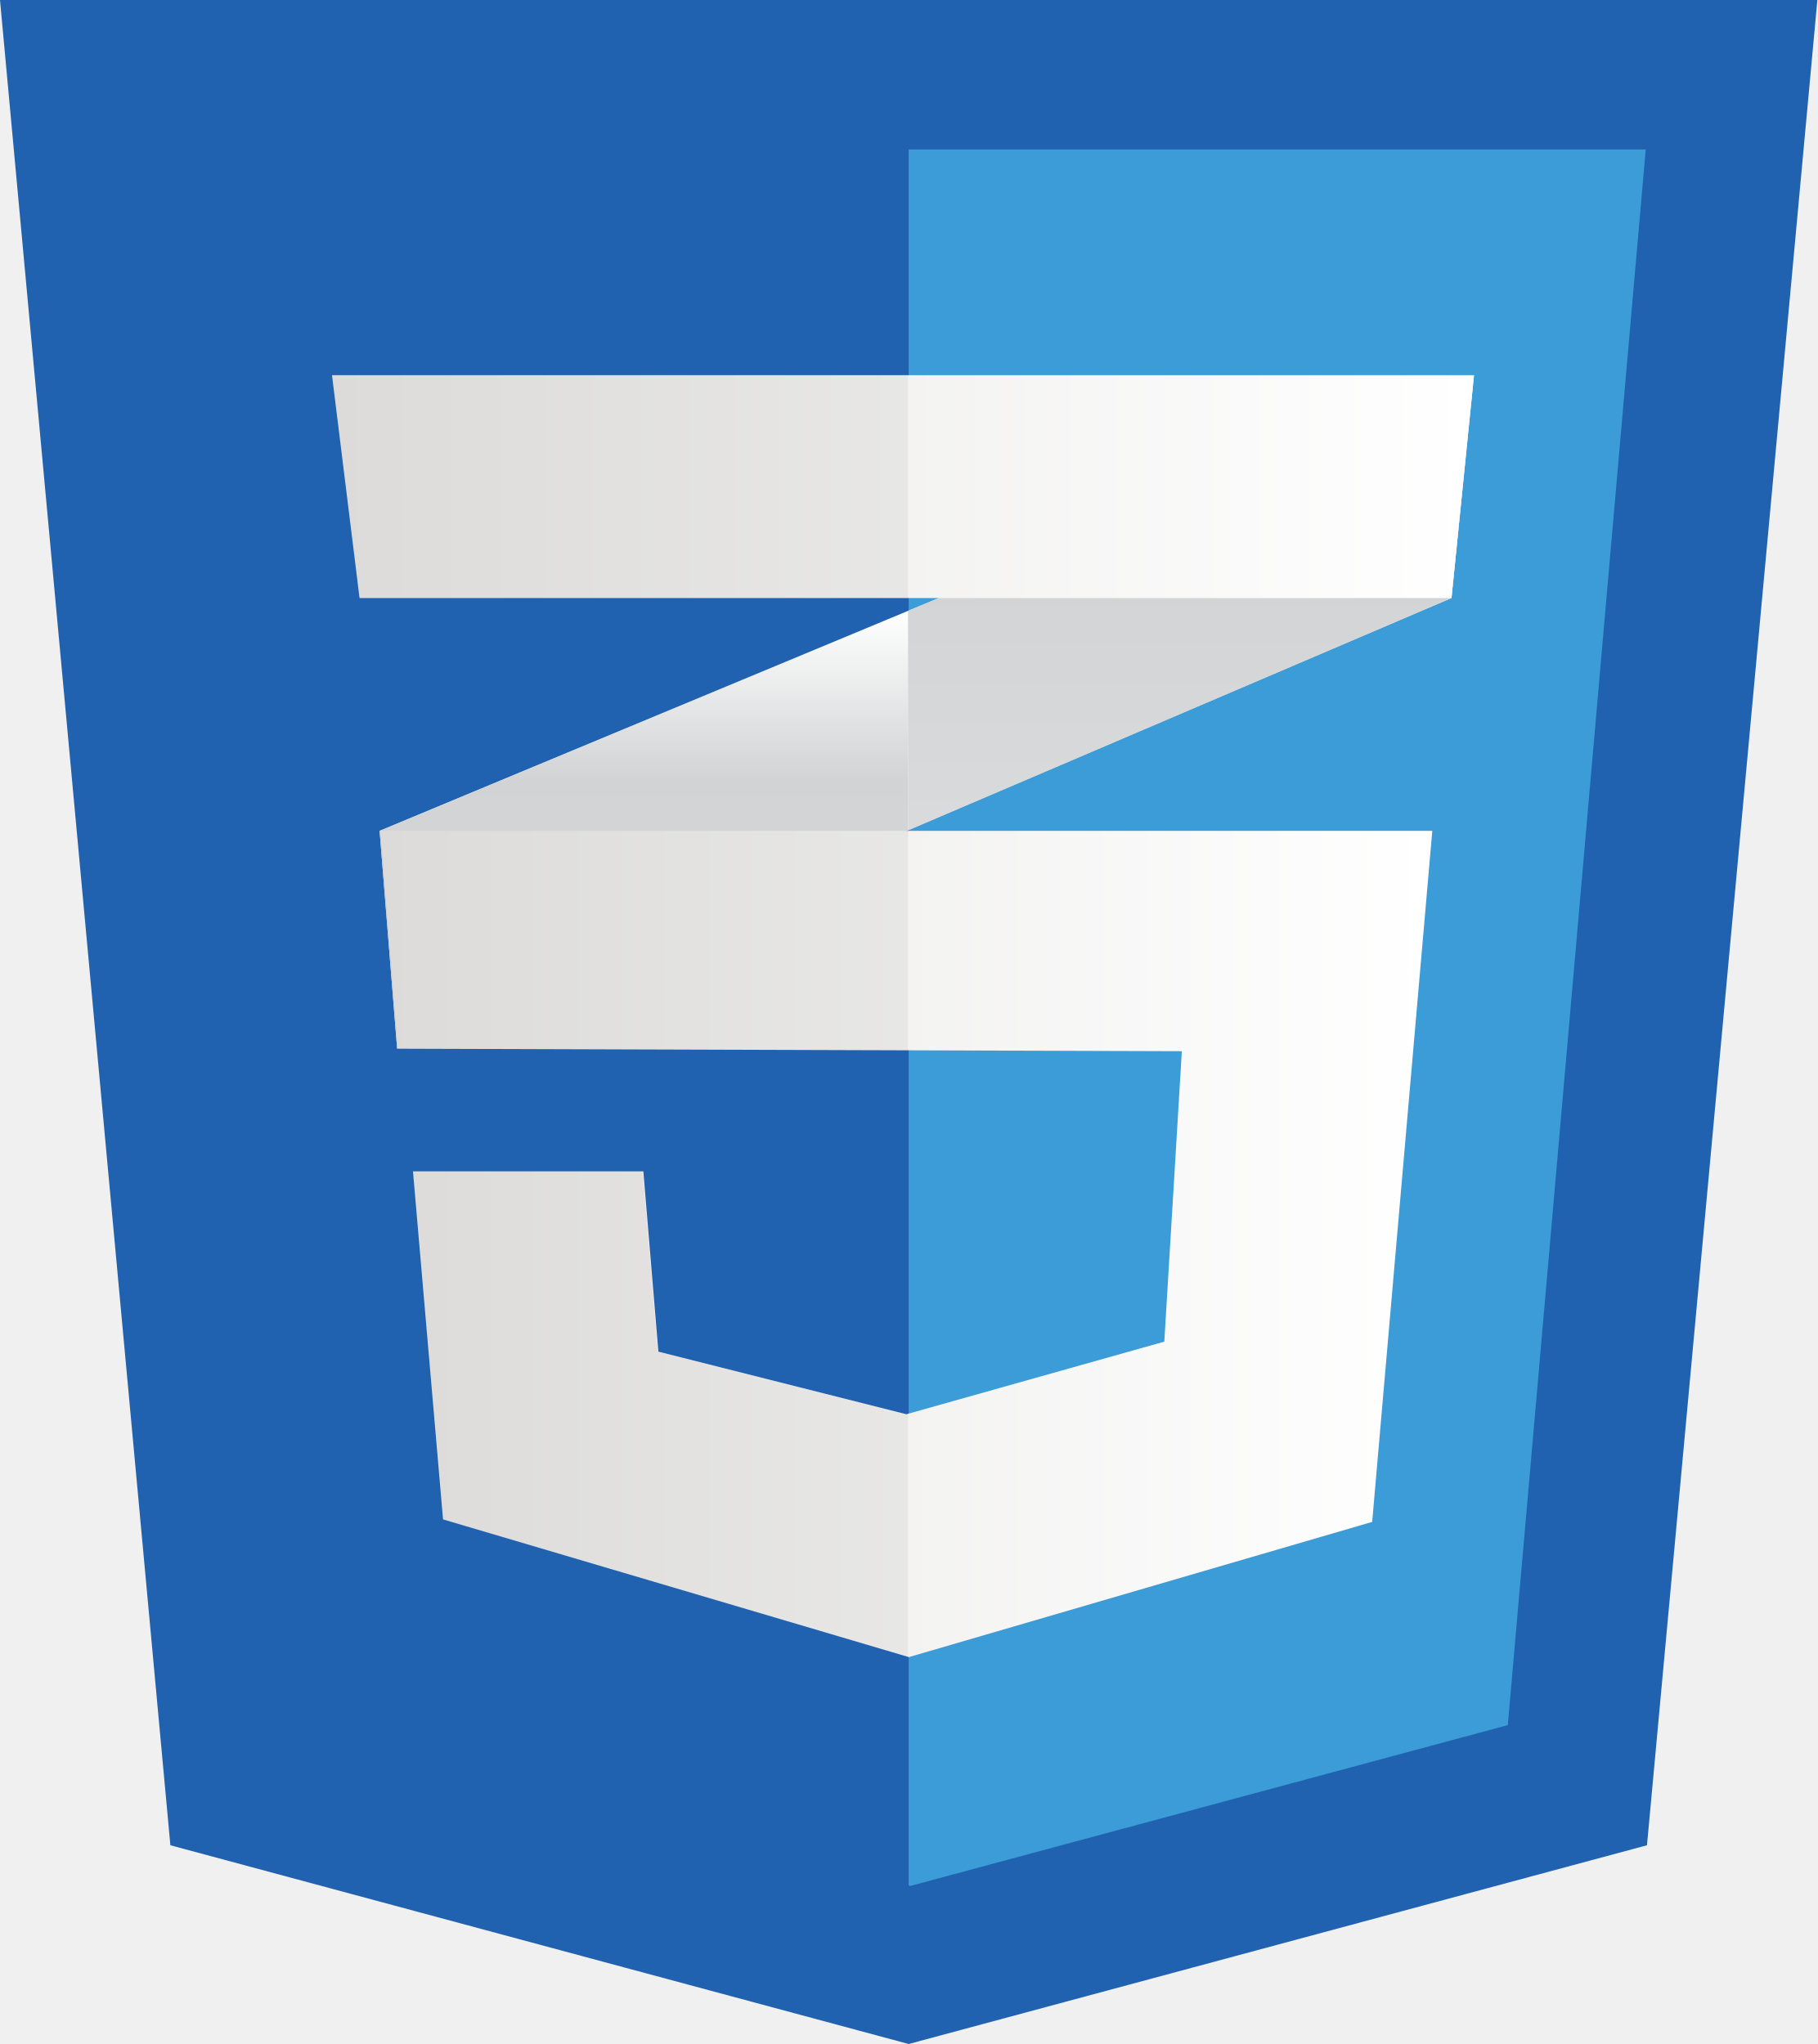
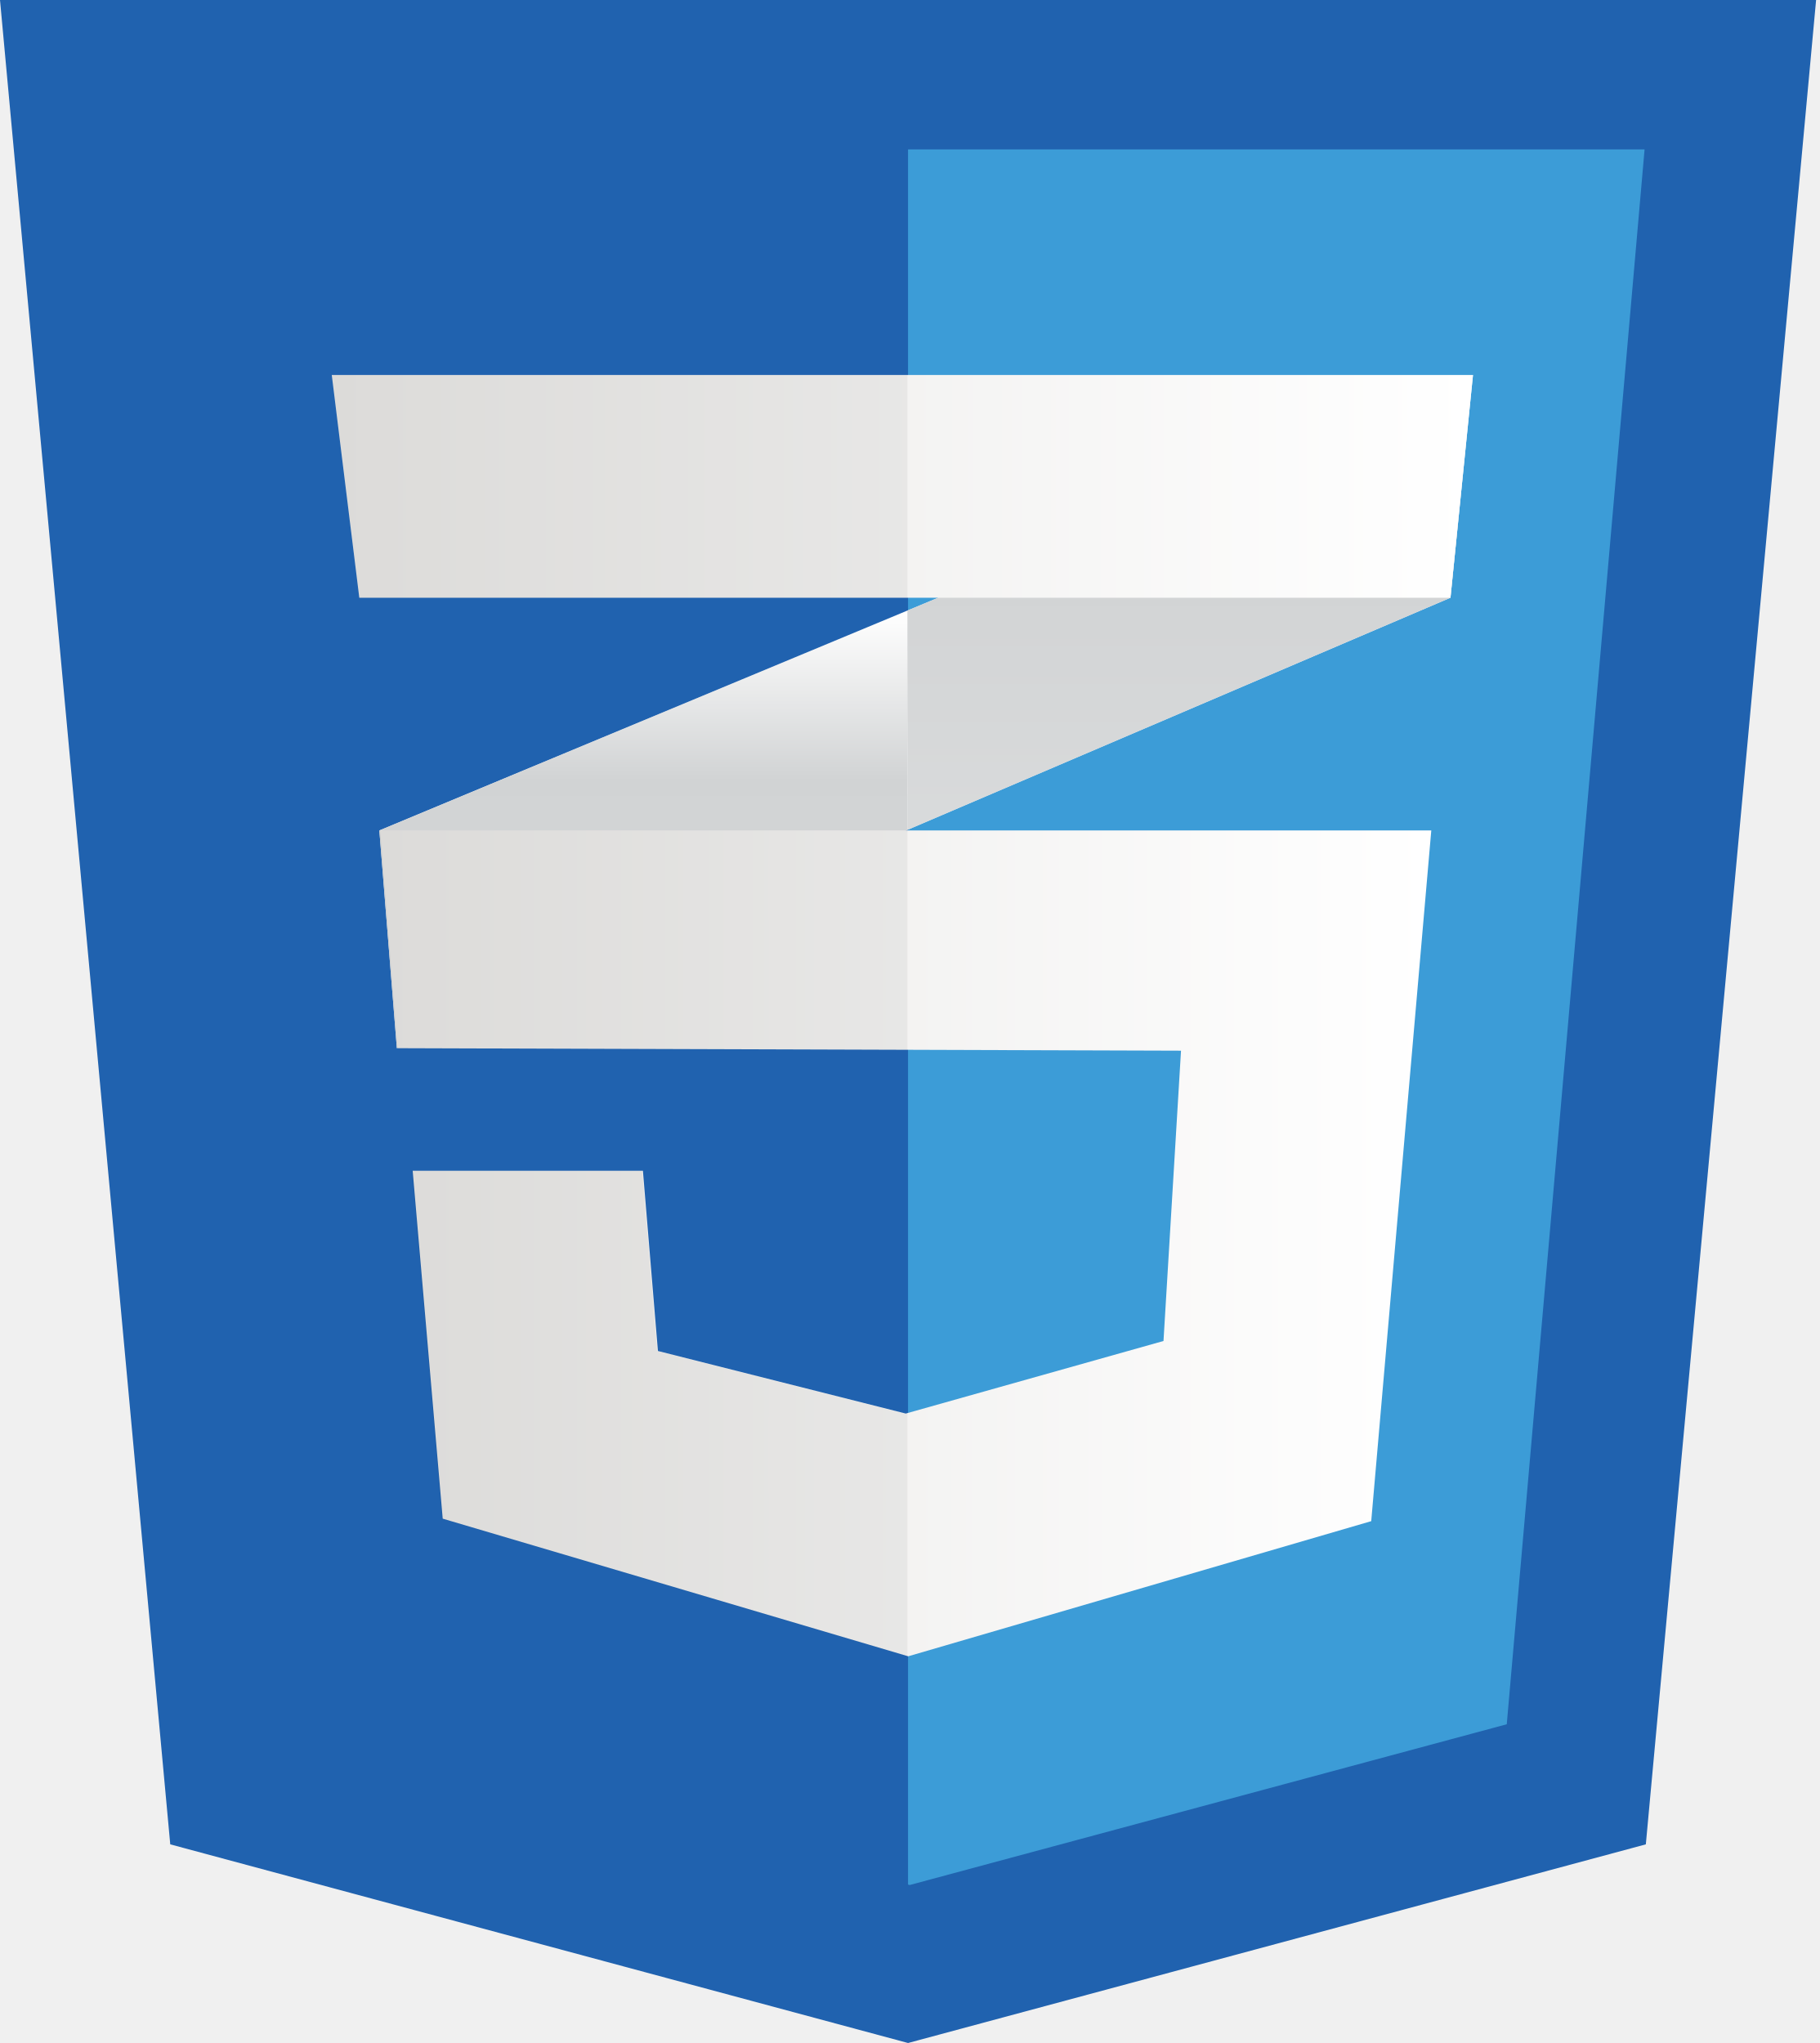
- <svg xmlns="http://www.w3.org/2000/svg" xmlns:xlink="http://www.w3.org/1999/xlink" viewBox="0 0 296297 333333" shape-rendering="geometricPrecision" text-rendering="geometricPrecision" image-rendering="optimizeQuality" fill-rule="evenodd" clip-rule="evenodd">
+ <svg xmlns="http://www.w3.org/2000/svg" width="456" height="512" viewBox="0 0 456 512" fill="none">
+   <g clip-path="url(#clip0_237_107)">
+     <path fill-rule="evenodd" clip-rule="evenodd" d="M412.443 462.217L227.556 512L42.666 462.217L0 0H455.113L412.443 462.217Z" fill="#2062AF" />
+     <path fill-rule="evenodd" clip-rule="evenodd" d="M227.552 37.438V472.294L227.972 472.408L377.592 432.12L412.129 37.438H227.552Z" fill="#3C9CD7" />
+     <path fill-rule="evenodd" clip-rule="evenodd" d="M227.39 153.012L95.059 208.124L99.447 262.689L227.39 207.986L363.486 149.797L369.129 93.981L227.39 153.012Z" fill="white" />
+     <mask id="mask0_237_107" style="mask-type:luminance" maskUnits="userSpaceOnUse" x="94" y="152" width="134" height="111">
+       <path fill-rule="evenodd" clip-rule="evenodd" d="M94.828 152.781H227.62V262.919H94.828V152.781Z" fill="url(#paint0_linear_237_107)" />
+     </mask>
+     <g mask="url(#mask0_237_107)">
+       <path fill-rule="evenodd" clip-rule="evenodd" d="M95.059 208.123L99.447 262.688L227.388 207.985V153.012L95.059 208.123Z" fill="url(#paint1_linear_237_107)" />
+     </g>
+     <mask id="mask1_237_107" style="mask-type:luminance" maskUnits="userSpaceOnUse" x="227" y="93" width="143" height="116">
+       <path fill-rule="evenodd" clip-rule="evenodd" d="M227.159 93.751H369.359V208.215H227.159V93.751Z" fill="url(#paint2_linear_237_107)" />
+     </mask>
+     <g mask="url(#mask1_237_107)">
+       <path fill-rule="evenodd" clip-rule="evenodd" d="M369.129 93.981L227.39 153.012V207.985L363.486 149.797L369.129 93.981Z" fill="url(#paint3_linear_237_107)" />
+     </g>
+     <path fill-rule="evenodd" clip-rule="evenodd" d="M95.261 208.124L99.651 262.689L295.961 263.314L291.57 336.067L226.973 354.253L164.876 338.574L161.113 293.417H103.414L110.941 380.594L227.6 415.088L343.627 381.219L358.679 208.124H95.261Z" fill="url(#paint4_linear_237_107)" />
+     <path fill-rule="evenodd" clip-rule="evenodd" d="M227.39 208.124H95.06L99.448 262.689L227.39 263.098V208.124ZM227.39 354.078L226.763 354.253L164.675 338.574L160.912 293.417H103.215L110.74 380.594L227.39 415.088V354.078Z" fill="black" fill-opacity="0.051" />
+     <path fill-rule="evenodd" clip-rule="evenodd" d="M83.142 93.981H369.129L363.486 149.798H90.04L83.142 93.981Z" fill="url(#paint5_linear_237_107)" />
+     <path fill-rule="evenodd" clip-rule="evenodd" d="M227.39 93.981H83.142L90.04 149.798H227.39V93.981Z" fill="black" fill-opacity="0.051" />
+   </g>
  <defs>
-     <linearGradient id="id4" gradientUnits="userSpaceOnUse" x1="54128.7" y1="79355.5" x2="240318" y2="79355.5">
-       <stop offset="0" stop-color="#e8e7e5" />
-       <stop offset="1" stop-color="#fff" />
+     <linearGradient id="paint0_linear_237_107" x1="161.223" y1="153.011" x2="161.223" y2="262.688" gradientUnits="userSpaceOnUse">
+       <stop stop-color="white" stop-opacity="0" />
+       <stop offset="0.388" stop-color="white" />
+       <stop offset="1" stop-color="white" stop-opacity="0.831" />
    </linearGradient>
-     <linearGradient id="id5" gradientUnits="userSpaceOnUse" x1="62019.3" y1="202868" x2="233515" y2="202868">
-       <stop offset="0" stop-color="#e8e7e5" />
-       <stop offset="1" stop-color="#fff" />
+     <linearGradient id="paint1_linear_237_107" x1="161.223" y1="153.012" x2="161.223" y2="262.688" gradientUnits="userSpaceOnUse">
+       <stop stop-color="#D1D3D4" />
+       <stop offset="0.388" stop-color="#D1D3D4" />
+       <stop offset="1" stop-color="#D1D3D4" />
    </linearGradient>
-     <linearGradient id="id6" gradientUnits="userSpaceOnUse" x1="104963" y1="99616.9" x2="104963" y2="171021">
-       <stop offset="0" stop-color="#d1d3d4" />
-       <stop offset=".388" stop-color="#d1d3d4" />
-       <stop offset="1" stop-color="#d1d3d4" />
+     <linearGradient id="paint2_linear_237_107" x1="298.259" y1="93.981" x2="298.259" y2="207.985" gradientUnits="userSpaceOnUse">
+       <stop stop-color="white" stop-opacity="0" />
+       <stop offset="0.388" stop-color="white" />
+       <stop offset="1" stop-color="white" stop-opacity="0.831" />
    </linearGradient>
-     <linearGradient id="id7" gradientUnits="userSpaceOnUse" xlink:href="#id6" x1="194179" y1="61185.8" x2="194179" y2="135407" />
-     <mask id="id0">
-       <linearGradient id="id1" gradientUnits="userSpaceOnUse" x1="104963" y1="99616.9" x2="104963" y2="171021">
-         <stop offset="0" stop-opacity="0" stop-color="#fff" />
-         <stop offset=".388" stop-color="#fff" />
-         <stop offset="1" stop-opacity=".831" stop-color="#fff" />
-       </linearGradient>
-       <path fill="url(#id1)" d="M61737 99467h86453v71704H61737z" />
-     </mask>
-     <mask id="id2">
-       <linearGradient id="id3" gradientUnits="userSpaceOnUse" x1="194179" y1="61185.8" x2="194179" y2="135407">
-         <stop offset="0" stop-opacity="0" stop-color="#fff" />
-         <stop offset=".388" stop-color="#fff" />
-         <stop offset="1" stop-opacity=".831" stop-color="#fff" />
-       </linearGradient>
-       <path fill="url(#id3)" d="M147890 61036h92578v74521h-92578z" />
-     </mask>
-     <style>.fil6{fill:#000;fill-opacity:.051}</style>
+     <linearGradient id="paint3_linear_237_107" x1="298.259" y1="93.981" x2="298.259" y2="207.985" gradientUnits="userSpaceOnUse">
+       <stop stop-color="#D1D3D4" />
+       <stop offset="0.388" stop-color="#D1D3D4" />
+       <stop offset="1" stop-color="#D1D3D4" />
+     </linearGradient>
+     <linearGradient id="paint4_linear_237_107" x1="95.262" y1="311.606" x2="358.679" y2="311.606" gradientUnits="userSpaceOnUse">
+       <stop stop-color="#E8E7E5" />
+       <stop offset="1" stop-color="white" />
+     </linearGradient>
+     <linearGradient id="paint5_linear_237_107" x1="83.142" y1="121.89" x2="369.129" y2="121.89" gradientUnits="userSpaceOnUse">
+       <stop stop-color="#E8E7E5" />
+       <stop offset="1" stop-color="white" />
+     </linearGradient>
+     <clipPath id="clip0_237_107">
+       <rect width="455.113" height="512" fill="white" />
+     </clipPath>
  </defs>
-   <g id="Layer_x0020_1">
-     <g id="_513085304">
-       <path fill="#2062af" d="M268517 300922l-120369 32411-120371-32411L0 0h296297z" />
-       <path fill="#3c9cd7" d="M148146 24374v283109l273 74 97409-26229 22485-256954z" />
-       <path fill="#fff" d="M148040 99617l-86153 35880 2857 35524 83296-35614 88604-37883 3674-36339-92278 38432z" />
-       <path mask="url(#id0)" fill="url(#id6)" d="M61887 135497l2857 35524 83295-35614V99617z" />
-       <path mask="url(#id2)" fill="url(#id7)" d="M240318 61186l-92278 38431v35790l88604-37883z" />
-       <path fill="url(#id5)" d="M62019 135497l2858 35524 127806 407-2859 47365-42055 11840-40428-10208-2450-29399H67327l4900 56756 75950 22457 75538-22050 9800-112692z" />
-       <path class="fil6" d="M148040 135497H61888l2857 35524 83295 266v-35790zm0 95022l-408 114-40422-10208-2450-29399H67197l4899 56756 75944 22457v-39720z" />
-       <path fill="url(#id4)" d="M54129 61186h186189l-3674 36339H58620l-4491-36339z" />
-       <path class="fil6" d="M148040 61186H54129l4491 36339h89420z" />
-     </g>
-   </g>
</svg>
